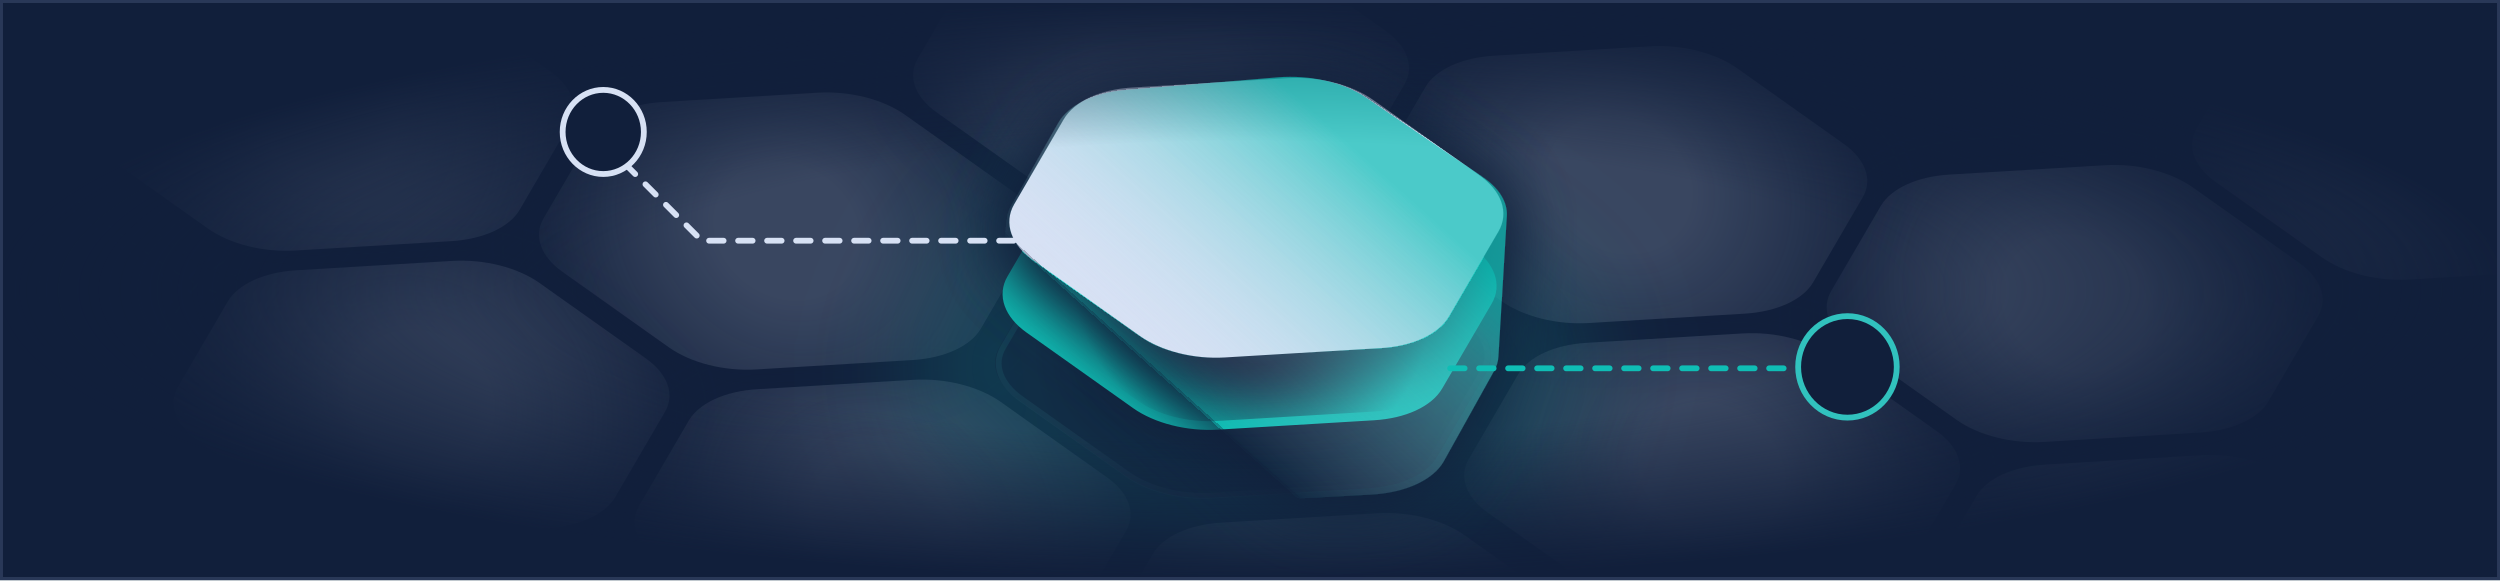
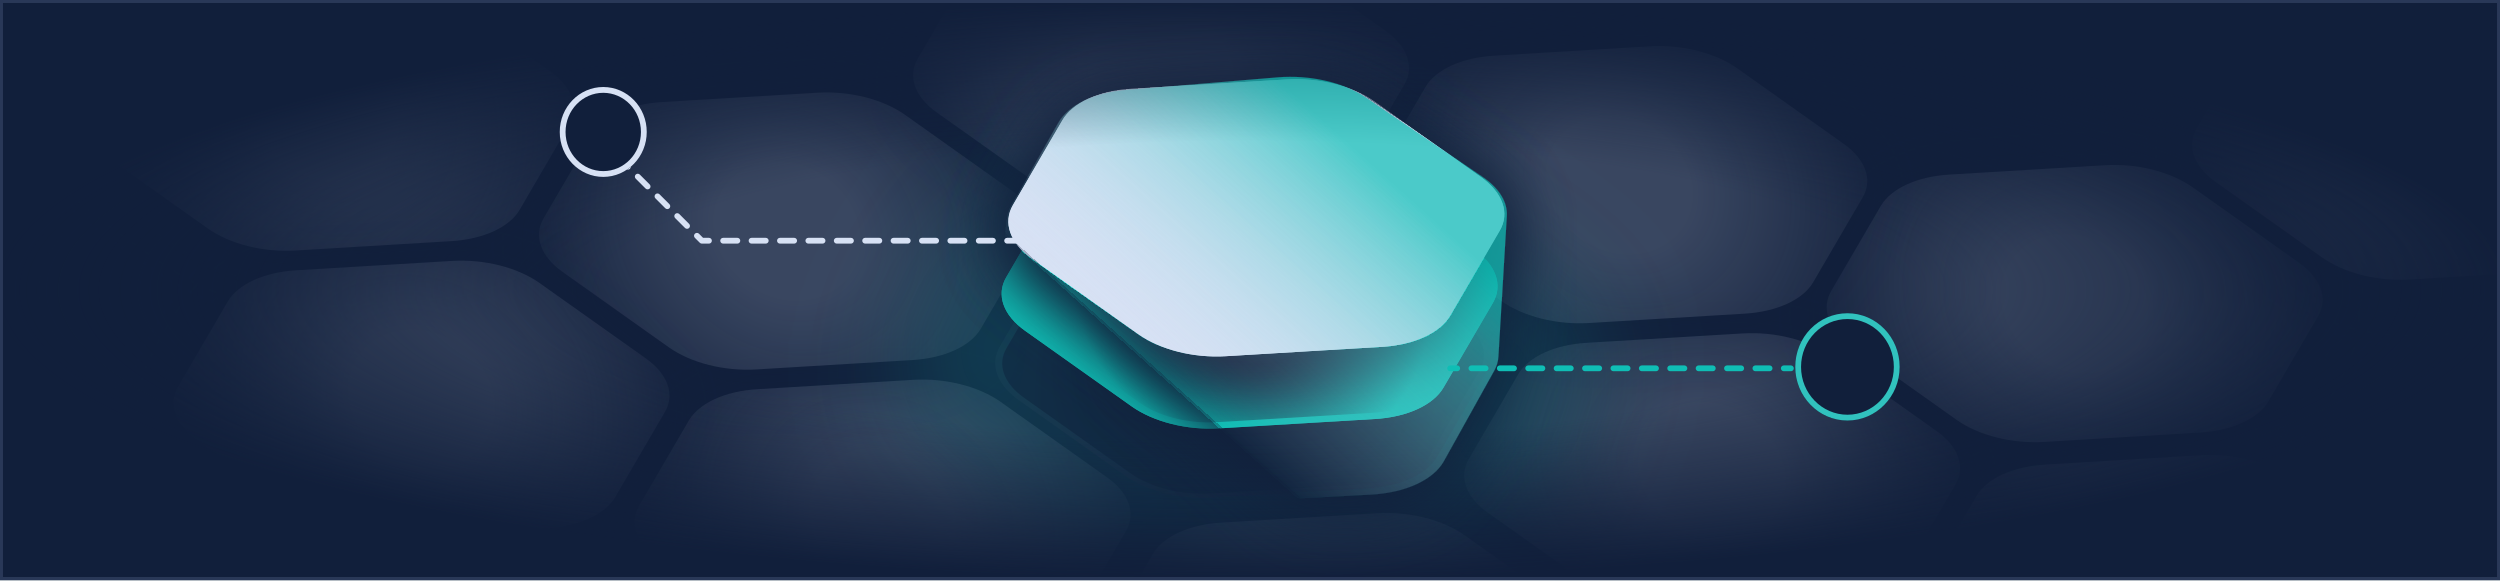
<svg xmlns="http://www.w3.org/2000/svg" width="862" height="200" viewBox="0 0 862 200" fill="none">
  <g clip-path="url(#clip0_859_5372)">
    <rect width="862" height="200" fill="#40A1AC" />
    <path d="M0 0H862V200H0V0Z" fill="#111F3B" />
    <g opacity="0.2" filter="url(#filter0_d_859_5372)">
      <path d="M237.473 145.042C240.996 139 250.004 134.867 261.104 134.199L314.849 130.967C325.948 130.299 337.453 133.199 345.029 138.573L381.714 164.597C389.29 169.972 391.786 177.005 388.263 183.047L371.202 212.304C367.679 218.346 358.671 222.479 347.571 223.147L293.826 226.379C282.727 227.047 271.222 224.147 263.646 218.773L226.961 192.749C219.385 187.374 216.889 180.341 220.412 174.299L237.473 145.042Z" fill="url(#paint0_radial_859_5372)" />
    </g>
    <g opacity="0.2" filter="url(#filter1_d_859_5372)">
      <path d="M204.473 46.042C207.996 40 217.004 35.867 228.104 35.199L281.849 31.967C292.948 31.299 304.453 34.199 312.029 39.573L348.714 65.597C356.29 70.972 358.786 78.005 355.263 84.047L338.202 113.304C334.679 119.346 325.671 123.479 314.571 124.147L260.826 127.379C249.727 128.047 238.222 125.147 230.646 119.773L193.961 93.749C186.385 88.374 183.889 81.341 187.412 75.299L204.473 46.042Z" fill="url(#paint1_radial_859_5372)" />
    </g>
    <g opacity="0.2" filter="url(#filter2_d_859_5372)">
      <path d="M45.473 5.042C48.996 -1 58.004 -5.133 69.104 -5.801L122.849 -9.033C133.948 -9.701 145.453 -6.801 153.029 -1.427L189.714 24.597C197.29 29.972 199.786 37.005 196.263 43.047L179.202 72.303C175.679 78.346 166.671 82.479 155.571 83.147L101.826 86.379C90.727 87.047 79.222 84.147 71.646 78.773L34.961 52.749C27.385 47.374 24.889 40.341 28.412 34.299L45.473 5.042Z" fill="url(#paint2_radial_859_5372)" />
    </g>
    <g opacity="0.2" filter="url(#filter3_d_859_5372)">
      <path d="M78.473 104.042C81.996 98 91.004 93.867 102.104 93.199L155.849 89.967C166.948 89.299 178.453 92.199 186.029 97.573L222.714 123.597C230.29 128.972 232.786 136.005 229.263 142.047L212.202 171.304C208.679 177.346 199.671 181.479 188.571 182.147L134.826 185.379C123.727 186.047 112.222 183.147 104.646 177.773L67.961 151.749C60.385 146.374 57.889 139.341 61.412 133.299L78.473 104.042Z" fill="url(#paint3_radial_859_5372)" />
    </g>
    <g opacity="0.2" filter="url(#filter4_d_859_5372)">
      <path d="M397.473 191.042C400.996 185 410.004 180.867 421.104 180.199L474.849 176.967C485.948 176.299 497.453 179.199 505.029 184.573L541.714 210.597C549.29 215.972 551.786 223.005 548.263 229.047L531.202 258.304C527.679 264.346 518.671 268.479 507.571 269.147L453.826 272.379C442.727 273.047 431.222 270.147 423.646 264.773L386.961 238.749C379.385 233.374 376.889 226.341 380.412 220.299L397.473 191.042Z" fill="url(#paint4_radial_859_5372)" />
    </g>
    <g opacity="0.2" filter="url(#filter5_d_859_5372)">
      <path d="M523.473 129.042C526.996 123 536.004 118.867 547.104 118.199L600.849 114.967C611.948 114.299 623.453 117.199 631.029 122.573L667.714 148.597C675.29 153.972 677.786 161.005 674.263 167.047L657.202 196.304C653.679 202.346 644.671 206.479 633.571 207.147L579.826 210.379C568.727 211.047 557.222 208.147 549.646 202.773L512.961 176.749C505.385 171.374 502.889 164.341 506.412 158.299L523.473 129.042Z" fill="url(#paint5_radial_859_5372)" />
    </g>
    <g opacity="0.2" filter="url(#filter6_d_859_5372)">
      <path d="M648.473 71.042C651.996 65 661.004 60.867 672.104 60.199L725.849 56.967C736.948 56.299 748.453 59.199 756.029 64.573L792.714 90.597C800.29 95.972 802.786 103.005 799.263 109.047L782.202 138.304C778.679 144.346 769.671 148.479 758.571 149.147L704.826 152.379C693.727 153.047 682.222 150.147 674.646 144.773L637.961 118.749C630.385 113.374 627.889 106.341 631.412 100.299L648.473 71.042Z" fill="url(#paint6_radial_859_5372)" />
    </g>
    <g opacity="0.2" filter="url(#filter7_d_859_5372)">
      <path d="M491.473 30.042C494.996 24 504.004 19.867 515.104 19.199L568.849 15.967C579.948 15.299 591.453 18.199 599.029 23.573L635.714 49.597C643.29 54.972 645.786 62.005 642.263 68.047L625.202 97.303C621.679 103.346 612.671 107.479 601.571 108.147L547.826 111.379C536.727 112.047 525.222 109.147 517.646 103.773L480.961 77.749C473.385 72.374 470.889 65.341 474.412 59.299L491.473 30.042Z" fill="url(#paint7_radial_859_5372)" />
    </g>
    <g opacity="0.2" filter="url(#filter8_d_859_5372)">
      <path d="M333.473 -8.958C336.996 -15 346.004 -19.133 357.104 -19.801L410.849 -23.033C421.948 -23.701 433.453 -20.801 441.029 -15.427L477.714 10.597C485.29 15.972 487.786 23.005 484.263 29.047L467.202 58.303C463.679 64.346 454.671 68.479 443.571 69.147L389.826 72.379C378.727 73.047 367.222 70.147 359.646 64.773L322.961 38.749C315.385 33.374 312.889 26.341 316.412 20.299L333.473 -8.958Z" fill="url(#paint8_radial_859_5372)" />
    </g>
    <g opacity="0.2" filter="url(#filter9_d_859_5372)">
      <path d="M774.473 15.042C777.996 9 787.004 4.867 798.104 4.199L851.849 0.967C862.948 0.299 874.453 3.199 882.029 8.573L918.714 34.597C926.29 39.972 928.786 47.005 925.263 53.047L908.202 82.303C904.679 88.346 895.671 92.479 884.571 93.147L830.826 96.379C819.727 97.047 808.222 94.147 800.646 88.773L763.961 62.749C756.385 57.374 753.889 50.341 757.412 44.299L774.473 15.042Z" fill="url(#paint9_radial_859_5372)" />
    </g>
    <g opacity="0.2" filter="url(#filter10_d_859_5372)">
      <path d="M681.473 171.042C684.996 165 694.004 160.867 705.104 160.199L758.849 156.967C769.948 156.299 781.453 159.199 789.029 164.573L825.714 190.597C833.29 195.972 835.786 203.005 832.263 209.047L815.202 238.304C811.679 244.346 802.671 248.479 791.571 249.147L737.826 252.379C726.727 253.047 715.222 250.147 707.646 244.773L670.961 218.749C663.385 213.374 660.889 206.341 664.412 200.299L681.473 171.042Z" fill="url(#paint10_radial_859_5372)" />
    </g>
    <g opacity="0.3" filter="url(#filter11_f_859_5372)">
-       <path d="M357.411 82.329C359.172 79.308 363.677 77.242 369.226 76.908L453.01 71.868C458.56 71.535 464.312 72.984 468.1 75.672L525.288 116.241C529.076 118.928 530.324 122.445 528.563 125.466L501.967 171.074C500.205 174.095 495.701 176.162 490.151 176.496L406.367 181.535C400.818 181.869 395.065 180.419 391.277 177.732L334.09 137.163C330.301 134.475 329.053 130.959 330.815 127.938L357.411 82.329Z" stroke="#0FC1B7" stroke-width="26" stroke-linecap="round" />
+       <path fill-rule="evenodd" clip-rule="evenodd" d="M456.285 81.093L372.501 86.133L345.905 131.741L403.093 172.31L486.876 167.271L513.472 121.662L456.285 81.093ZM365.952 67.683C354.852 68.351 345.844 72.484 342.321 78.526L315.725 124.135C312.201 130.177 314.698 137.21 322.274 142.584L379.462 183.153C387.038 188.528 398.543 191.427 409.642 190.76L493.426 185.72C504.525 185.053 513.533 180.919 517.057 174.877L543.653 129.269C547.176 123.227 544.68 116.194 537.103 110.819L479.916 70.25C472.34 64.876 460.835 61.976 449.735 62.644L365.952 67.683Z" fill="#0FC1B7" />
    </g>
    <g opacity="0.36">
      <path d="M361.754 90.263C365.277 84.221 374.285 80.087 385.385 79.419L439.13 76.187C450.229 75.519 461.734 78.419 469.31 83.793L505.995 109.817C513.571 115.192 516.068 122.225 512.544 128.267L495.484 157.524C491.96 163.566 482.952 167.699 471.852 168.367L418.107 171.599C407.008 172.267 395.503 169.367 387.927 163.993L351.242 137.969C343.666 132.594 341.17 125.561 344.693 119.519L361.754 90.263Z" fill="#111F3B" />
-       <path d="M362.915 90.555C366.302 84.745 374.964 80.771 385.637 80.129L439.382 76.897C450.054 76.255 461.117 79.043 468.401 84.21L505.086 110.235C512.371 115.402 514.771 122.165 511.383 127.975L494.323 157.231C490.935 163.041 482.273 167.015 471.601 167.657L417.855 170.89C407.183 171.532 396.121 168.744 388.836 163.576L352.151 137.552C344.867 132.384 342.466 125.622 345.854 119.812L362.915 90.555Z" stroke="url(#paint11_linear_859_5372)" stroke-opacity="0.3" stroke-width="2" stroke-linecap="round" />
-     </g>
-     <path d="M365.733 66.806C369.054 61.112 377.542 57.218 388.001 56.588L441.746 53.356C452.205 52.727 463.046 55.459 470.186 60.523L506.87 86.547C514.009 91.612 516.362 98.239 513.041 103.933L495.981 133.189C492.661 138.883 484.172 142.778 473.713 143.407L419.968 146.64C409.509 147.269 398.668 144.536 391.529 139.472L354.844 113.448C347.705 108.383 345.353 101.756 348.673 96.063L365.733 66.806Z" fill="url(#paint12_radial_859_5372)" stroke="#0FC1B7" stroke-width="3" />
+       <path fill-rule="evenodd" clip-rule="evenodd" d="M439.634 77.606L385.889 80.839C375.643 81.455 367.328 85.27 364.075 90.848L347.015 120.104C343.762 125.682 346.067 132.174 353.06 137.135L389.745 163.159C396.738 168.12 407.358 170.796 417.604 170.18L471.349 166.948C481.594 166.331 489.91 162.516 493.162 156.939L510.223 127.682C513.475 122.105 511.17 115.613 504.177 110.652L467.493 84.627C460.499 79.666 449.879 76.99 439.634 77.606ZM385.385 79.419C374.285 80.087 365.277 84.221 361.754 90.263L344.693 119.519C341.17 125.561 343.666 132.594 351.242 137.969L387.927 163.993C395.503 169.367 407.008 172.267 418.107 171.599L471.852 168.367C482.952 167.699 491.96 163.566 495.484 157.524L512.544 128.267C516.068 122.225 513.571 115.192 505.995 109.817L469.31 83.793C461.734 78.419 450.229 75.519 439.13 76.187L385.385 79.419Z" fill="url(#paint11_linear_859_5372)" fill-opacity="0.3" />
+     </g>
+     <path d="M363.992 66.367C367.516 60.325 376.524 56.192 387.623 55.524L441.368 52.292C452.468 51.624 463.973 54.524 471.549 59.898L508.233 85.922C515.81 91.297 518.306 98.33 514.783 104.372L497.722 133.628C494.199 139.671 485.191 143.804 474.091 144.472L420.346 147.704C409.246 148.372 397.742 145.472 390.166 140.098L353.481 114.074C345.905 108.699 343.408 101.666 346.932 95.624L363.992 66.367Z" fill="url(#paint12_radial_859_5372)" />
+     <path fill-rule="evenodd" clip-rule="evenodd" d="M442.124 54.42L388.379 57.653C378.56 58.244 370.592 61.9 367.475 67.245L350.414 96.502C347.297 101.847 349.506 108.068 356.208 112.822L392.892 138.847C399.594 143.601 409.771 146.166 419.59 145.575L473.335 142.343C483.154 141.752 491.123 138.096 494.24 132.751L511.3 103.494C514.417 98.149 512.209 91.928 505.507 87.173L468.822 61.149C462.12 56.395 451.943 53.83 442.124 54.42ZM387.623 55.524C376.524 56.192 367.516 60.325 363.992 66.367L346.932 95.624C343.408 101.666 345.905 108.699 353.481 114.074L390.166 140.098C397.742 145.472 409.246 148.372 420.346 147.704L474.091 144.472C485.191 143.804 494.199 139.671 497.722 133.628L514.783 104.372C518.306 98.33 515.81 91.297 508.233 85.922L471.549 59.898C463.973 54.524 452.468 51.624 441.368 52.292L387.623 55.524Z" fill="#0FC1B7" />
    <g filter="url(#filter12_d_859_5372)">
-       <path d="M368.065 41.915C371.385 36.221 379.874 32.326 390.333 31.697L444.078 28.465C454.537 27.836 465.378 30.568 472.517 35.632L509.202 61.656C516.341 66.721 518.693 73.348 515.373 79.042L498.313 108.298C494.993 113.992 486.504 117.887 476.045 118.516L422.3 121.748C411.841 122.378 401 119.645 393.861 114.581L357.176 88.557C350.037 83.492 347.685 76.865 351.005 71.171L368.065 41.915Z" fill="#D7E1F4" stroke="#D7E1F4" stroke-width="3" />
-     </g>
-     <rect x="0.5" y="0.5" width="861" height="199" fill="url(#paint13_radial_859_5372)" stroke="#293856" />
+       <path d="M366.324 41.476C369.848 35.434 378.856 31.3 389.955 30.633L443.7 27.4C454.8 26.733 466.305 29.632 473.881 35.007L510.565 61.031C518.141 66.405 520.638 73.438 517.115 79.481L500.054 108.737C496.53 114.779 487.522 118.913 476.423 119.58L422.678 122.813C411.578 123.48 400.073 120.581 392.497 115.206L355.813 89.182C348.237 83.808 345.74 76.775 349.263 70.733L366.324 41.476Z" fill="#D7E1F4" />
+       <path fill-rule="evenodd" clip-rule="evenodd" d="M444.456 29.529L390.711 32.762C380.892 33.352 372.923 37.009 369.806 42.354L352.746 71.61C349.629 76.955 351.838 83.177 358.539 87.931L395.224 113.955C401.926 118.71 412.103 121.275 421.922 120.684L475.667 117.451C485.486 116.861 493.455 113.204 496.572 107.859L513.632 78.603C516.749 73.258 514.54 67.036 507.838 62.282L471.154 36.258C464.452 31.503 454.275 28.939 444.456 29.529ZM389.955 30.633C378.856 31.3 369.848 35.434 366.324 41.476L349.263 70.733C345.74 76.775 348.237 83.808 355.813 89.182L392.497 115.206C400.073 120.581 411.578 123.48 422.678 122.813L476.423 119.58C487.522 118.913 496.53 114.779 500.054 108.737L517.115 79.481C520.638 73.438 518.141 66.405 510.565 61.031L473.881 35.007C466.305 29.632 454.8 26.733 443.7 27.4L389.955 30.633Z" fill="#D7E1F4" />
+     </g>
+     <path d="M0 0H862V200H0V0Z" fill="url(#paint13_radial_859_5372)" />
+     <path fill-rule="evenodd" clip-rule="evenodd" d="M861 1H1V199H861V1ZM0 0V200H862V0H0Z" fill="#293856" />
    <path fill-rule="evenodd" clip-rule="evenodd" d="M861 1H1V199H861V1ZM0 0V200H862V0H0Z" fill="#293858" />
    <g filter="url(#filter13_d_859_5372)">
-       <path opacity="0.7" d="M364.927 42.314C368.378 36.236 377.285 31.935 388.321 31.016L440.551 26.669C451.668 25.744 463.255 28.392 470.928 33.612L511.273 61.062C516.868 64.868 519.84 69.683 519.553 74.477L516.65 123.005C516.551 124.66 516.064 126.283 515.203 127.829L497.832 159.027C494.252 165.456 484.602 169.896 472.84 170.525L416.343 173.546C405.281 174.137 394.046 171.264 386.778 165.984L348.435 138.128C343.03 134.201 340.342 129.314 340.951 124.521L347.224 75.176C347.408 73.73 347.889 72.316 348.657 70.962L364.927 42.314Z" fill="url(#paint14_linear_859_5372)" />
-     </g>
-     <path d="M359.5 83H242L208 49" stroke="#D7E1F4" stroke-width="2" stroke-linecap="round" stroke-linejoin="round" stroke-dasharray="5 5" />
-     <path d="M500 127H617.5" stroke="#0FBEB5" stroke-width="2" stroke-linecap="round" stroke-linejoin="round" stroke-dasharray="5 5" />
-     <path d="M654 126.5C654 136.191 646.363 144 637 144C627.637 144 620 136.191 620 126.5C620 116.809 627.637 109 637 109C646.363 109 654 116.809 654 126.5Z" fill="#111F3B" stroke="#31C2BE" stroke-width="2" />
-     <path d="M222 45.5C222 53.539 215.701 60 208 60C200.299 60 194 53.539 194 45.5C194 37.461 200.299 31 208 31C215.701 31 222 37.461 222 45.5Z" fill="#111F3B" stroke="#D7E1F4" stroke-width="2" />
+       <path opacity="0.7" d="M364.927 42.314C368.378 36.236 377.285 31.935 388.321 31.016L440.55 26.669C451.668 25.744 463.255 28.392 470.928 33.612L511.273 61.062C516.868 64.868 519.84 69.683 519.553 74.477L516.65 123.005C516.551 124.66 516.064 126.283 515.203 127.829L497.832 159.026C494.252 165.456 484.602 169.896 472.84 170.525L416.342 173.546C405.281 174.137 394.045 171.264 386.778 165.984L348.435 138.128C343.029 134.201 340.341 129.314 340.951 124.521L347.224 75.176C347.408 73.73 347.889 72.316 348.657 70.962L364.927 42.314Z" fill="url(#paint14_linear_859_5372)" />
+     </g>
+     <path fill-rule="evenodd" clip-rule="evenodd" d="M207.293 48.293C206.902 48.683 206.902 49.317 207.293 49.707L208.993 51.407C209.383 51.798 210.017 51.798 210.407 51.407C210.798 51.017 210.798 50.383 210.407 49.993L208.707 48.293C208.317 47.902 207.683 47.902 207.293 48.293ZM212.393 53.393C212.002 53.783 212.002 54.417 212.393 54.807L215.793 58.207C216.183 58.598 216.817 58.598 217.207 58.207C217.598 57.817 217.598 57.183 217.207 56.793L213.807 53.393C213.417 53.002 212.783 53.002 212.393 53.393ZM219.193 60.193C218.802 60.583 218.802 61.217 219.193 61.607L222.593 65.007C222.983 65.398 223.617 65.398 224.007 65.007C224.398 64.617 224.398 63.983 224.007 63.593L220.607 60.193C220.217 59.802 219.583 59.802 219.193 60.193ZM225.993 66.993C225.602 67.383 225.602 68.017 225.993 68.407L229.393 71.807C229.783 72.198 230.417 72.198 230.807 71.807C231.198 71.417 231.198 70.783 230.807 70.393L227.407 66.993C227.017 66.602 226.383 66.602 225.993 66.993ZM232.793 73.793C232.402 74.183 232.402 74.817 232.793 75.207L236.193 78.607C236.583 78.998 237.217 78.998 237.607 78.607C237.998 78.217 237.998 77.583 237.607 77.193L234.207 73.793C233.817 73.402 233.183 73.402 232.793 73.793ZM239.593 80.593C239.202 80.983 239.202 81.617 239.593 82.007L241.293 83.707C241.48 83.895 241.735 84 242 84H244.448C245 84 245.448 83.552 245.448 83C245.448 82.448 245 82 244.448 82H242.414L241.007 80.593C240.617 80.202 239.983 80.202 239.593 80.593ZM360.5 83C360.5 82.448 360.052 82 359.5 82H357.052C356.5 82 356.052 82.448 356.052 83C356.052 83.552 356.5 84 357.052 84H359.5C360.052 84 360.5 83.552 360.5 83ZM353.156 83C353.156 82.448 352.709 82 352.156 82H347.26C346.708 82 346.26 82.448 346.26 83C346.26 83.552 346.708 84 347.26 84H352.156C352.709 84 353.156 83.552 353.156 83ZM343.365 83C343.365 82.448 342.917 82 342.365 82H337.469C336.916 82 336.469 82.448 336.469 83C336.469 83.552 336.916 84 337.469 84H342.365C342.917 84 343.365 83.552 343.365 83ZM333.573 83C333.573 82.448 333.125 82 332.573 82H327.677C327.125 82 326.677 82.448 326.677 83C326.677 83.552 327.125 84 327.677 84H332.573C333.125 84 333.573 83.552 333.573 83ZM323.781 83C323.781 82.448 323.334 82 322.781 82H317.885C317.333 82 316.885 82.448 316.885 83C316.885 83.552 317.333 84 317.885 84H322.781C323.334 84 323.781 83.552 323.781 83ZM313.99 83C313.99 82.448 313.542 82 312.99 82H308.094C307.541 82 307.094 82.448 307.094 83C307.094 83.552 307.541 84 308.094 84H312.99C313.542 84 313.99 83.552 313.99 83ZM304.198 83C304.198 82.448 303.75 82 303.198 82H298.302C297.75 82 297.302 82.448 297.302 83C297.302 83.552 297.75 84 298.302 84H303.198C303.75 84 304.198 83.552 304.198 83ZM294.406 83C294.406 82.448 293.959 82 293.406 82H288.51C287.958 82 287.51 82.448 287.51 83C287.51 83.552 287.958 84 288.51 84H293.406C293.959 84 294.406 83.552 294.406 83ZM284.615 83C284.615 82.448 284.167 82 283.615 82H278.719C278.166 82 277.719 82.448 277.719 83C277.719 83.552 278.166 84 278.719 84H283.615C284.167 84 284.615 83.552 284.615 83ZM274.823 83C274.823 82.448 274.375 82 273.823 82H268.927C268.375 82 267.927 82.448 267.927 83C267.927 83.552 268.375 84 268.927 84H273.823C274.375 84 274.823 83.552 274.823 83ZM265.031 83C265.031 82.448 264.584 82 264.031 82H259.135C258.583 82 258.135 82.448 258.135 83C258.135 83.552 258.583 84 259.135 84H264.031C264.584 84 265.031 83.552 265.031 83ZM255.24 83C255.24 82.448 254.792 82 254.24 82H249.344C248.791 82 248.344 82.448 248.344 83C248.344 83.552 248.791 84 249.344 84H254.24C254.792 84 255.24 83.552 255.24 83Z" fill="#D7E1F4" />
+     <path fill-rule="evenodd" clip-rule="evenodd" d="M499 127C499 126.448 499.448 126 500 126H502.448C503 126 503.448 126.448 503.448 127C503.448 127.552 503 128 502.448 128H500C499.448 128 499 127.552 499 127ZM506.344 127C506.344 126.448 506.791 126 507.344 126H512.24C512.792 126 513.24 126.448 513.24 127C513.24 127.552 512.792 128 512.24 128H507.344C506.791 128 506.344 127.552 506.344 127ZM516.135 127C516.135 126.448 516.583 126 517.135 126H522.031C522.584 126 523.031 126.448 523.031 127C523.031 127.552 522.584 128 522.031 128H517.135C516.583 128 516.135 127.552 516.135 127ZM525.927 127C525.927 126.448 526.375 126 526.927 126H531.823C532.375 126 532.823 126.448 532.823 127C532.823 127.552 532.375 128 531.823 128H526.927C526.375 128 525.927 127.552 525.927 127ZM535.719 127C535.719 126.448 536.166 126 536.719 126H541.615C542.167 126 542.615 126.448 542.615 127C542.615 127.552 542.167 128 541.615 128H536.719C536.166 128 535.719 127.552 535.719 127ZM545.51 127C545.51 126.448 545.958 126 546.51 126H551.406C551.959 126 552.406 126.448 552.406 127C552.406 127.552 551.959 128 551.406 128H546.51C545.958 128 545.51 127.552 545.51 127ZM555.302 127C555.302 126.448 555.75 126 556.302 126H561.198C561.75 126 562.198 126.448 562.198 127C562.198 127.552 561.75 128 561.198 128H556.302C555.75 128 555.302 127.552 555.302 127ZM565.094 127C565.094 126.448 565.541 126 566.094 126H570.99C571.542 126 571.99 126.448 571.99 127C571.99 127.552 571.542 128 570.99 128H566.094C565.541 128 565.094 127.552 565.094 127ZM574.885 127C574.885 126.448 575.333 126 575.885 126H580.781C581.334 126 581.781 126.448 581.781 127C581.781 127.552 581.334 128 580.781 128H575.885C575.333 128 574.885 127.552 574.885 127ZM584.677 127C584.677 126.448 585.125 126 585.677 126H590.573C591.125 126 591.573 126.448 591.573 127C591.573 127.552 591.125 128 590.573 128H585.677C585.125 128 584.677 127.552 584.677 127ZM594.469 127C594.469 126.448 594.916 126 595.469 126H600.365C600.917 126 601.365 126.448 601.365 127C601.365 127.552 600.917 128 600.365 128H595.469C594.916 128 594.469 127.552 594.469 127ZM604.26 127C604.26 126.448 604.708 126 605.26 126H610.156C610.709 126 611.156 126.448 611.156 127C611.156 127.552 610.709 128 610.156 128H605.26C604.708 128 604.26 127.552 604.26 127ZM614.052 127C614.052 126.448 614.5 126 615.052 126H617.5C618.052 126 618.5 126.448 618.5 127C618.5 127.552 618.052 128 617.5 128H615.052C614.5 128 614.052 127.552 614.052 127Z" fill="#0FBEB5" />
+     <path d="M655 126.5C655 136.717 646.941 145 637 145C627.059 145 619 136.717 619 126.5C619 116.283 627.059 108 637 108C646.941 108 655 116.283 655 126.5Z" fill="#111F3B" />
+     <path fill-rule="evenodd" clip-rule="evenodd" d="M637 143C645.785 143 653 135.665 653 126.5C653 117.335 645.785 110 637 110C628.215 110 621 117.335 621 126.5C621 135.665 628.215 143 637 143ZM637 145C646.941 145 655 136.717 655 126.5C655 116.283 646.941 108 637 108C627.059 108 619 116.283 619 126.5C619 136.717 627.059 145 637 145Z" fill="#31C2BE" />
+     <path d="M223 45.5C223 54.06 216.284 61 208 61C199.716 61 193 54.06 193 45.5C193 36.94 199.716 30 208 30C216.284 30 223 36.94 223 45.5Z" fill="#111F3B" />
+     <path fill-rule="evenodd" clip-rule="evenodd" d="M208 59C215.118 59 221 53.018 221 45.5C221 37.982 215.118 32 208 32C200.882 32 195 37.982 195 45.5C195 53.018 200.882 59 208 59ZM208 61C216.284 61 223 54.06 223 45.5C223 36.94 216.284 30 208 30C199.716 30 193 36.94 193 45.5C193 54.06 199.716 61 208 61Z" fill="#D7E1F4" />
  </g>
  <defs>
    <filter id="filter0_d_859_5372" x="194.841" y="110.872" width="218.993" height="143.602" filterUnits="userSpaceOnUse" color-interpolation-filters="sRGB">
      <feFlood flood-opacity="0" result="BackgroundImageFix" />
      <feColorMatrix in="SourceAlpha" type="matrix" values="0 0 0 0 0 0 0 0 0 0 0 0 0 0 0 0 0 0 127 0" result="hardAlpha" />
      <feOffset dy="4" />
      <feGaussianBlur stdDeviation="12" />
      <feComposite in2="hardAlpha" operator="out" />
      <feColorMatrix type="matrix" values="0 0 0 0 0.067 0 0 0 0 0.122 0 0 0 0 0.231 0 0 0 1 0" />
      <feBlend mode="normal" in2="BackgroundImageFix" result="effect1_dropShadow_859_5372" />
      <feBlend mode="normal" in="SourceGraphic" in2="effect1_dropShadow_859_5372" result="shape" />
    </filter>
    <filter id="filter1_d_859_5372" x="161.841" y="11.872" width="218.993" height="143.602" filterUnits="userSpaceOnUse" color-interpolation-filters="sRGB">
      <feFlood flood-opacity="0" result="BackgroundImageFix" />
      <feColorMatrix in="SourceAlpha" type="matrix" values="0 0 0 0 0 0 0 0 0 0 0 0 0 0 0 0 0 0 127 0" result="hardAlpha" />
      <feOffset dy="4" />
      <feGaussianBlur stdDeviation="12" />
      <feComposite in2="hardAlpha" operator="out" />
      <feColorMatrix type="matrix" values="0 0 0 0 0.067 0 0 0 0 0.122 0 0 0 0 0.231 0 0 0 1 0" />
      <feBlend mode="normal" in2="BackgroundImageFix" result="effect1_dropShadow_859_5372" />
      <feBlend mode="normal" in="SourceGraphic" in2="effect1_dropShadow_859_5372" result="shape" />
    </filter>
    <filter id="filter2_d_859_5372" x="2.841" y="-29.128" width="218.993" height="143.602" filterUnits="userSpaceOnUse" color-interpolation-filters="sRGB">
      <feFlood flood-opacity="0" result="BackgroundImageFix" />
      <feColorMatrix in="SourceAlpha" type="matrix" values="0 0 0 0 0 0 0 0 0 0 0 0 0 0 0 0 0 0 127 0" result="hardAlpha" />
      <feOffset dy="4" />
      <feGaussianBlur stdDeviation="12" />
      <feComposite in2="hardAlpha" operator="out" />
      <feColorMatrix type="matrix" values="0 0 0 0 0.067 0 0 0 0 0.122 0 0 0 0 0.231 0 0 0 1 0" />
      <feBlend mode="normal" in2="BackgroundImageFix" result="effect1_dropShadow_859_5372" />
      <feBlend mode="normal" in="SourceGraphic" in2="effect1_dropShadow_859_5372" result="shape" />
    </filter>
    <filter id="filter3_d_859_5372" x="35.841" y="69.872" width="218.993" height="143.602" filterUnits="userSpaceOnUse" color-interpolation-filters="sRGB">
      <feFlood flood-opacity="0" result="BackgroundImageFix" />
      <feColorMatrix in="SourceAlpha" type="matrix" values="0 0 0 0 0 0 0 0 0 0 0 0 0 0 0 0 0 0 127 0" result="hardAlpha" />
      <feOffset dy="4" />
      <feGaussianBlur stdDeviation="12" />
      <feComposite in2="hardAlpha" operator="out" />
      <feColorMatrix type="matrix" values="0 0 0 0 0.067 0 0 0 0 0.122 0 0 0 0 0.231 0 0 0 1 0" />
      <feBlend mode="normal" in2="BackgroundImageFix" result="effect1_dropShadow_859_5372" />
      <feBlend mode="normal" in="SourceGraphic" in2="effect1_dropShadow_859_5372" result="shape" />
    </filter>
    <filter id="filter4_d_859_5372" x="354.841" y="156.872" width="218.993" height="143.602" filterUnits="userSpaceOnUse" color-interpolation-filters="sRGB">
      <feFlood flood-opacity="0" result="BackgroundImageFix" />
      <feColorMatrix in="SourceAlpha" type="matrix" values="0 0 0 0 0 0 0 0 0 0 0 0 0 0 0 0 0 0 127 0" result="hardAlpha" />
      <feOffset dy="4" />
      <feGaussianBlur stdDeviation="12" />
      <feComposite in2="hardAlpha" operator="out" />
      <feColorMatrix type="matrix" values="0 0 0 0 0.067 0 0 0 0 0.122 0 0 0 0 0.231 0 0 0 1 0" />
      <feBlend mode="normal" in2="BackgroundImageFix" result="effect1_dropShadow_859_5372" />
      <feBlend mode="normal" in="SourceGraphic" in2="effect1_dropShadow_859_5372" result="shape" />
    </filter>
    <filter id="filter5_d_859_5372" x="480.841" y="94.872" width="218.993" height="143.602" filterUnits="userSpaceOnUse" color-interpolation-filters="sRGB">
      <feFlood flood-opacity="0" result="BackgroundImageFix" />
      <feColorMatrix in="SourceAlpha" type="matrix" values="0 0 0 0 0 0 0 0 0 0 0 0 0 0 0 0 0 0 127 0" result="hardAlpha" />
      <feOffset dy="4" />
      <feGaussianBlur stdDeviation="12" />
      <feComposite in2="hardAlpha" operator="out" />
      <feColorMatrix type="matrix" values="0 0 0 0 0.067 0 0 0 0 0.122 0 0 0 0 0.231 0 0 0 1 0" />
      <feBlend mode="normal" in2="BackgroundImageFix" result="effect1_dropShadow_859_5372" />
      <feBlend mode="normal" in="SourceGraphic" in2="effect1_dropShadow_859_5372" result="shape" />
    </filter>
    <filter id="filter6_d_859_5372" x="605.841" y="36.872" width="218.993" height="143.602" filterUnits="userSpaceOnUse" color-interpolation-filters="sRGB">
      <feFlood flood-opacity="0" result="BackgroundImageFix" />
      <feColorMatrix in="SourceAlpha" type="matrix" values="0 0 0 0 0 0 0 0 0 0 0 0 0 0 0 0 0 0 127 0" result="hardAlpha" />
      <feOffset dy="4" />
      <feGaussianBlur stdDeviation="12" />
      <feComposite in2="hardAlpha" operator="out" />
      <feColorMatrix type="matrix" values="0 0 0 0 0.067 0 0 0 0 0.122 0 0 0 0 0.231 0 0 0 1 0" />
      <feBlend mode="normal" in2="BackgroundImageFix" result="effect1_dropShadow_859_5372" />
      <feBlend mode="normal" in="SourceGraphic" in2="effect1_dropShadow_859_5372" result="shape" />
    </filter>
    <filter id="filter7_d_859_5372" x="448.841" y="-4.128" width="218.993" height="143.602" filterUnits="userSpaceOnUse" color-interpolation-filters="sRGB">
      <feFlood flood-opacity="0" result="BackgroundImageFix" />
      <feColorMatrix in="SourceAlpha" type="matrix" values="0 0 0 0 0 0 0 0 0 0 0 0 0 0 0 0 0 0 127 0" result="hardAlpha" />
      <feOffset dy="4" />
      <feGaussianBlur stdDeviation="12" />
      <feComposite in2="hardAlpha" operator="out" />
      <feColorMatrix type="matrix" values="0 0 0 0 0.067 0 0 0 0 0.122 0 0 0 0 0.231 0 0 0 1 0" />
      <feBlend mode="normal" in2="BackgroundImageFix" result="effect1_dropShadow_859_5372" />
      <feBlend mode="normal" in="SourceGraphic" in2="effect1_dropShadow_859_5372" result="shape" />
    </filter>
    <filter id="filter8_d_859_5372" x="290.841" y="-43.128" width="218.993" height="143.602" filterUnits="userSpaceOnUse" color-interpolation-filters="sRGB">
      <feFlood flood-opacity="0" result="BackgroundImageFix" />
      <feColorMatrix in="SourceAlpha" type="matrix" values="0 0 0 0 0 0 0 0 0 0 0 0 0 0 0 0 0 0 127 0" result="hardAlpha" />
      <feOffset dy="4" />
      <feGaussianBlur stdDeviation="12" />
      <feComposite in2="hardAlpha" operator="out" />
      <feColorMatrix type="matrix" values="0 0 0 0 0.067 0 0 0 0 0.122 0 0 0 0 0.231 0 0 0 1 0" />
      <feBlend mode="normal" in2="BackgroundImageFix" result="effect1_dropShadow_859_5372" />
      <feBlend mode="normal" in="SourceGraphic" in2="effect1_dropShadow_859_5372" result="shape" />
    </filter>
    <filter id="filter9_d_859_5372" x="731.841" y="-19.128" width="218.993" height="143.602" filterUnits="userSpaceOnUse" color-interpolation-filters="sRGB">
      <feFlood flood-opacity="0" result="BackgroundImageFix" />
      <feColorMatrix in="SourceAlpha" type="matrix" values="0 0 0 0 0 0 0 0 0 0 0 0 0 0 0 0 0 0 127 0" result="hardAlpha" />
      <feOffset dy="4" />
      <feGaussianBlur stdDeviation="12" />
      <feComposite in2="hardAlpha" operator="out" />
      <feColorMatrix type="matrix" values="0 0 0 0 0.067 0 0 0 0 0.122 0 0 0 0 0.231 0 0 0 1 0" />
      <feBlend mode="normal" in2="BackgroundImageFix" result="effect1_dropShadow_859_5372" />
      <feBlend mode="normal" in="SourceGraphic" in2="effect1_dropShadow_859_5372" result="shape" />
    </filter>
    <filter id="filter10_d_859_5372" x="638.841" y="136.872" width="218.993" height="143.602" filterUnits="userSpaceOnUse" color-interpolation-filters="sRGB">
      <feFlood flood-opacity="0" result="BackgroundImageFix" />
      <feColorMatrix in="SourceAlpha" type="matrix" values="0 0 0 0 0 0 0 0 0 0 0 0 0 0 0 0 0 0 127 0" result="hardAlpha" />
      <feOffset dy="4" />
      <feGaussianBlur stdDeviation="12" />
      <feComposite in2="hardAlpha" operator="out" />
      <feColorMatrix type="matrix" values="0 0 0 0 0.067 0 0 0 0 0.122 0 0 0 0 0.231 0 0 0 1 0" />
      <feBlend mode="normal" in2="BackgroundImageFix" result="effect1_dropShadow_859_5372" />
      <feBlend mode="normal" in="SourceGraphic" in2="effect1_dropShadow_859_5372" result="shape" />
    </filter>
    <filter id="filter11_f_859_5372" x="269.154" y="17.549" width="321.07" height="218.305" filterUnits="userSpaceOnUse" color-interpolation-filters="sRGB">
      <feFlood flood-opacity="0" result="BackgroundImageFix" />
      <feBlend mode="normal" in="SourceGraphic" in2="BackgroundImageFix" result="shape" />
      <feGaussianBlur stdDeviation="22.5" result="effect1_foregroundBlur_859_5372" />
    </filter>
    <filter id="filter12_d_859_5372" x="323.692" y="7.306" width="218.993" height="143.602" filterUnits="userSpaceOnUse" color-interpolation-filters="sRGB">
      <feFlood flood-opacity="0" result="BackgroundImageFix" />
      <feColorMatrix in="SourceAlpha" type="matrix" values="0 0 0 0 0 0 0 0 0 0 0 0 0 0 0 0 0 0 127 0" result="hardAlpha" />
      <feOffset dy="4" />
      <feGaussianBlur stdDeviation="12" />
      <feComposite in2="hardAlpha" operator="out" />
      <feColorMatrix type="matrix" values="0 0 0 0 0.067 0 0 0 0 0.122 0 0 0 0 0.231 0 0 0 1 0" />
      <feBlend mode="normal" in2="BackgroundImageFix" result="effect1_dropShadow_859_5372" />
      <feBlend mode="normal" in="SourceGraphic" in2="effect1_dropShadow_859_5372" result="shape" />
    </filter>
    <filter id="filter13_d_859_5372" x="316.866" y="6.487" width="226.706" height="195.135" filterUnits="userSpaceOnUse" color-interpolation-filters="sRGB">
      <feFlood flood-opacity="0" result="BackgroundImageFix" />
      <feColorMatrix in="SourceAlpha" type="matrix" values="0 0 0 0 0 0 0 0 0 0 0 0 0 0 0 0 0 0 127 0" result="hardAlpha" />
      <feOffset dy="4" />
      <feGaussianBlur stdDeviation="12" />
      <feComposite in2="hardAlpha" operator="out" />
      <feColorMatrix type="matrix" values="0 0 0 0 0.067 0 0 0 0 0.122 0 0 0 0 0.231 0 0 0 1 0" />
      <feBlend mode="normal" in2="BackgroundImageFix" result="effect1_dropShadow_859_5372" />
      <feBlend mode="normal" in="SourceGraphic" in2="effect1_dropShadow_859_5372" result="shape" />
    </filter>
    <radialGradient id="paint0_radial_859_5372" cx="0" cy="0" r="1" gradientUnits="userSpaceOnUse" gradientTransform="translate(304.338 178.673) rotate(34.302) scale(107.935 93.4741)">
      <stop offset="0.237" stop-color="#D7E1F4" />
      <stop offset="1" stop-color="#D7E1F4" stop-opacity="0" />
    </radialGradient>
    <radialGradient id="paint1_radial_859_5372" cx="0" cy="0" r="1" gradientUnits="userSpaceOnUse" gradientTransform="translate(271.338 79.673) rotate(34.302) scale(107.935 93.4741)">
      <stop offset="0.237" stop-color="#D7E1F4" />
      <stop offset="1" stop-color="#D7E1F4" stop-opacity="0" />
    </radialGradient>
    <radialGradient id="paint2_radial_859_5372" cx="0" cy="0" r="1" gradientUnits="userSpaceOnUse" gradientTransform="translate(112.338 38.673) rotate(34.302) scale(107.935 93.4741)">
      <stop offset="0.237" stop-color="#D7E1F4" />
      <stop offset="1" stop-color="#D7E1F4" stop-opacity="0" />
    </radialGradient>
    <radialGradient id="paint3_radial_859_5372" cx="0" cy="0" r="1" gradientUnits="userSpaceOnUse" gradientTransform="translate(145.338 137.673) rotate(34.302) scale(107.935 93.4741)">
      <stop offset="0.237" stop-color="#D7E1F4" />
      <stop offset="1" stop-color="#D7E1F4" stop-opacity="0" />
    </radialGradient>
    <radialGradient id="paint4_radial_859_5372" cx="0" cy="0" r="1" gradientUnits="userSpaceOnUse" gradientTransform="translate(464.338 224.673) rotate(34.302) scale(107.935 93.4741)">
      <stop offset="0.237" stop-color="#D7E1F4" />
      <stop offset="1" stop-color="#D7E1F4" stop-opacity="0" />
    </radialGradient>
    <radialGradient id="paint5_radial_859_5372" cx="0" cy="0" r="1" gradientUnits="userSpaceOnUse" gradientTransform="translate(590.338 162.673) rotate(34.302) scale(107.935 93.4741)">
      <stop offset="0.237" stop-color="#D7E1F4" />
      <stop offset="1" stop-color="#D7E1F4" stop-opacity="0" />
    </radialGradient>
    <radialGradient id="paint6_radial_859_5372" cx="0" cy="0" r="1" gradientUnits="userSpaceOnUse" gradientTransform="translate(715.338 104.673) rotate(34.302) scale(107.935 93.4741)">
      <stop offset="0.237" stop-color="#D7E1F4" />
      <stop offset="1" stop-color="#D7E1F4" stop-opacity="0" />
    </radialGradient>
    <radialGradient id="paint7_radial_859_5372" cx="0" cy="0" r="1" gradientUnits="userSpaceOnUse" gradientTransform="translate(558.338 63.673) rotate(34.302) scale(107.935 93.4741)">
      <stop offset="0.237" stop-color="#D7E1F4" />
      <stop offset="1" stop-color="#D7E1F4" stop-opacity="0" />
    </radialGradient>
    <radialGradient id="paint8_radial_859_5372" cx="0" cy="0" r="1" gradientUnits="userSpaceOnUse" gradientTransform="translate(400.338 24.673) rotate(34.302) scale(107.935 93.4741)">
      <stop offset="0.237" stop-color="#D7E1F4" />
      <stop offset="1" stop-color="#D7E1F4" stop-opacity="0" />
    </radialGradient>
    <radialGradient id="paint9_radial_859_5372" cx="0" cy="0" r="1" gradientUnits="userSpaceOnUse" gradientTransform="translate(841.338 48.673) rotate(34.302) scale(107.935 93.4741)">
      <stop offset="0.237" stop-color="#D7E1F4" />
      <stop offset="1" stop-color="#D7E1F4" stop-opacity="0" />
    </radialGradient>
    <radialGradient id="paint10_radial_859_5372" cx="0" cy="0" r="1" gradientUnits="userSpaceOnUse" gradientTransform="translate(748.338 204.673) rotate(34.302) scale(107.935 93.4741)">
      <stop offset="0.237" stop-color="#D7E1F4" />
      <stop offset="1" stop-color="#D7E1F4" stop-opacity="0" />
    </radialGradient>
    <linearGradient id="paint11_linear_859_5372" x1="367.448" y1="80.498" x2="421.623" y2="198.566" gradientUnits="userSpaceOnUse">
      <stop stop-color="#0FC1B7" />
      <stop offset="1" stop-color="#D7E1F4" stop-opacity="0" />
    </linearGradient>
-     <radialGradient id="paint12_radial_859_5372" cx="0" cy="0" r="1" gradientUnits="userSpaceOnUse" gradientTransform="translate(430.857 99.9977) rotate(35.352) scale(75 64.9519)">
+     <radialGradient id="paint12_radial_859_5372" cx="0" cy="0" r="1" gradientUnits="userSpaceOnUse" gradientTransform="translate(430.857 99.9979) rotate(35.352) scale(75 64.9519)">
      <stop offset="0.371" stop-color="#0FC1B7" stop-opacity="0" />
      <stop offset="0.861" stop-color="#0FC1B7" />
    </radialGradient>
    <radialGradient id="paint13_radial_859_5372" cx="0" cy="0" r="1" gradientUnits="userSpaceOnUse" gradientTransform="translate(431 100) rotate(90) scale(100 431)">
      <stop offset="0.514" stop-color="#111F3B" stop-opacity="0" />
      <stop offset="1" stop-color="#111F3B" />
    </radialGradient>
    <linearGradient id="paint14_linear_859_5372" x1="445" y1="31.5" x2="376.179" y2="108.266" gradientUnits="userSpaceOnUse">
      <stop stop-color="#0FC1B7" />
      <stop offset="1" stop-color="#D7E1F4" stop-opacity="0" />
    </linearGradient>
    <clipPath id="clip0_859_5372">
      <rect width="862" height="200" fill="white" />
    </clipPath>
  </defs>
</svg>
